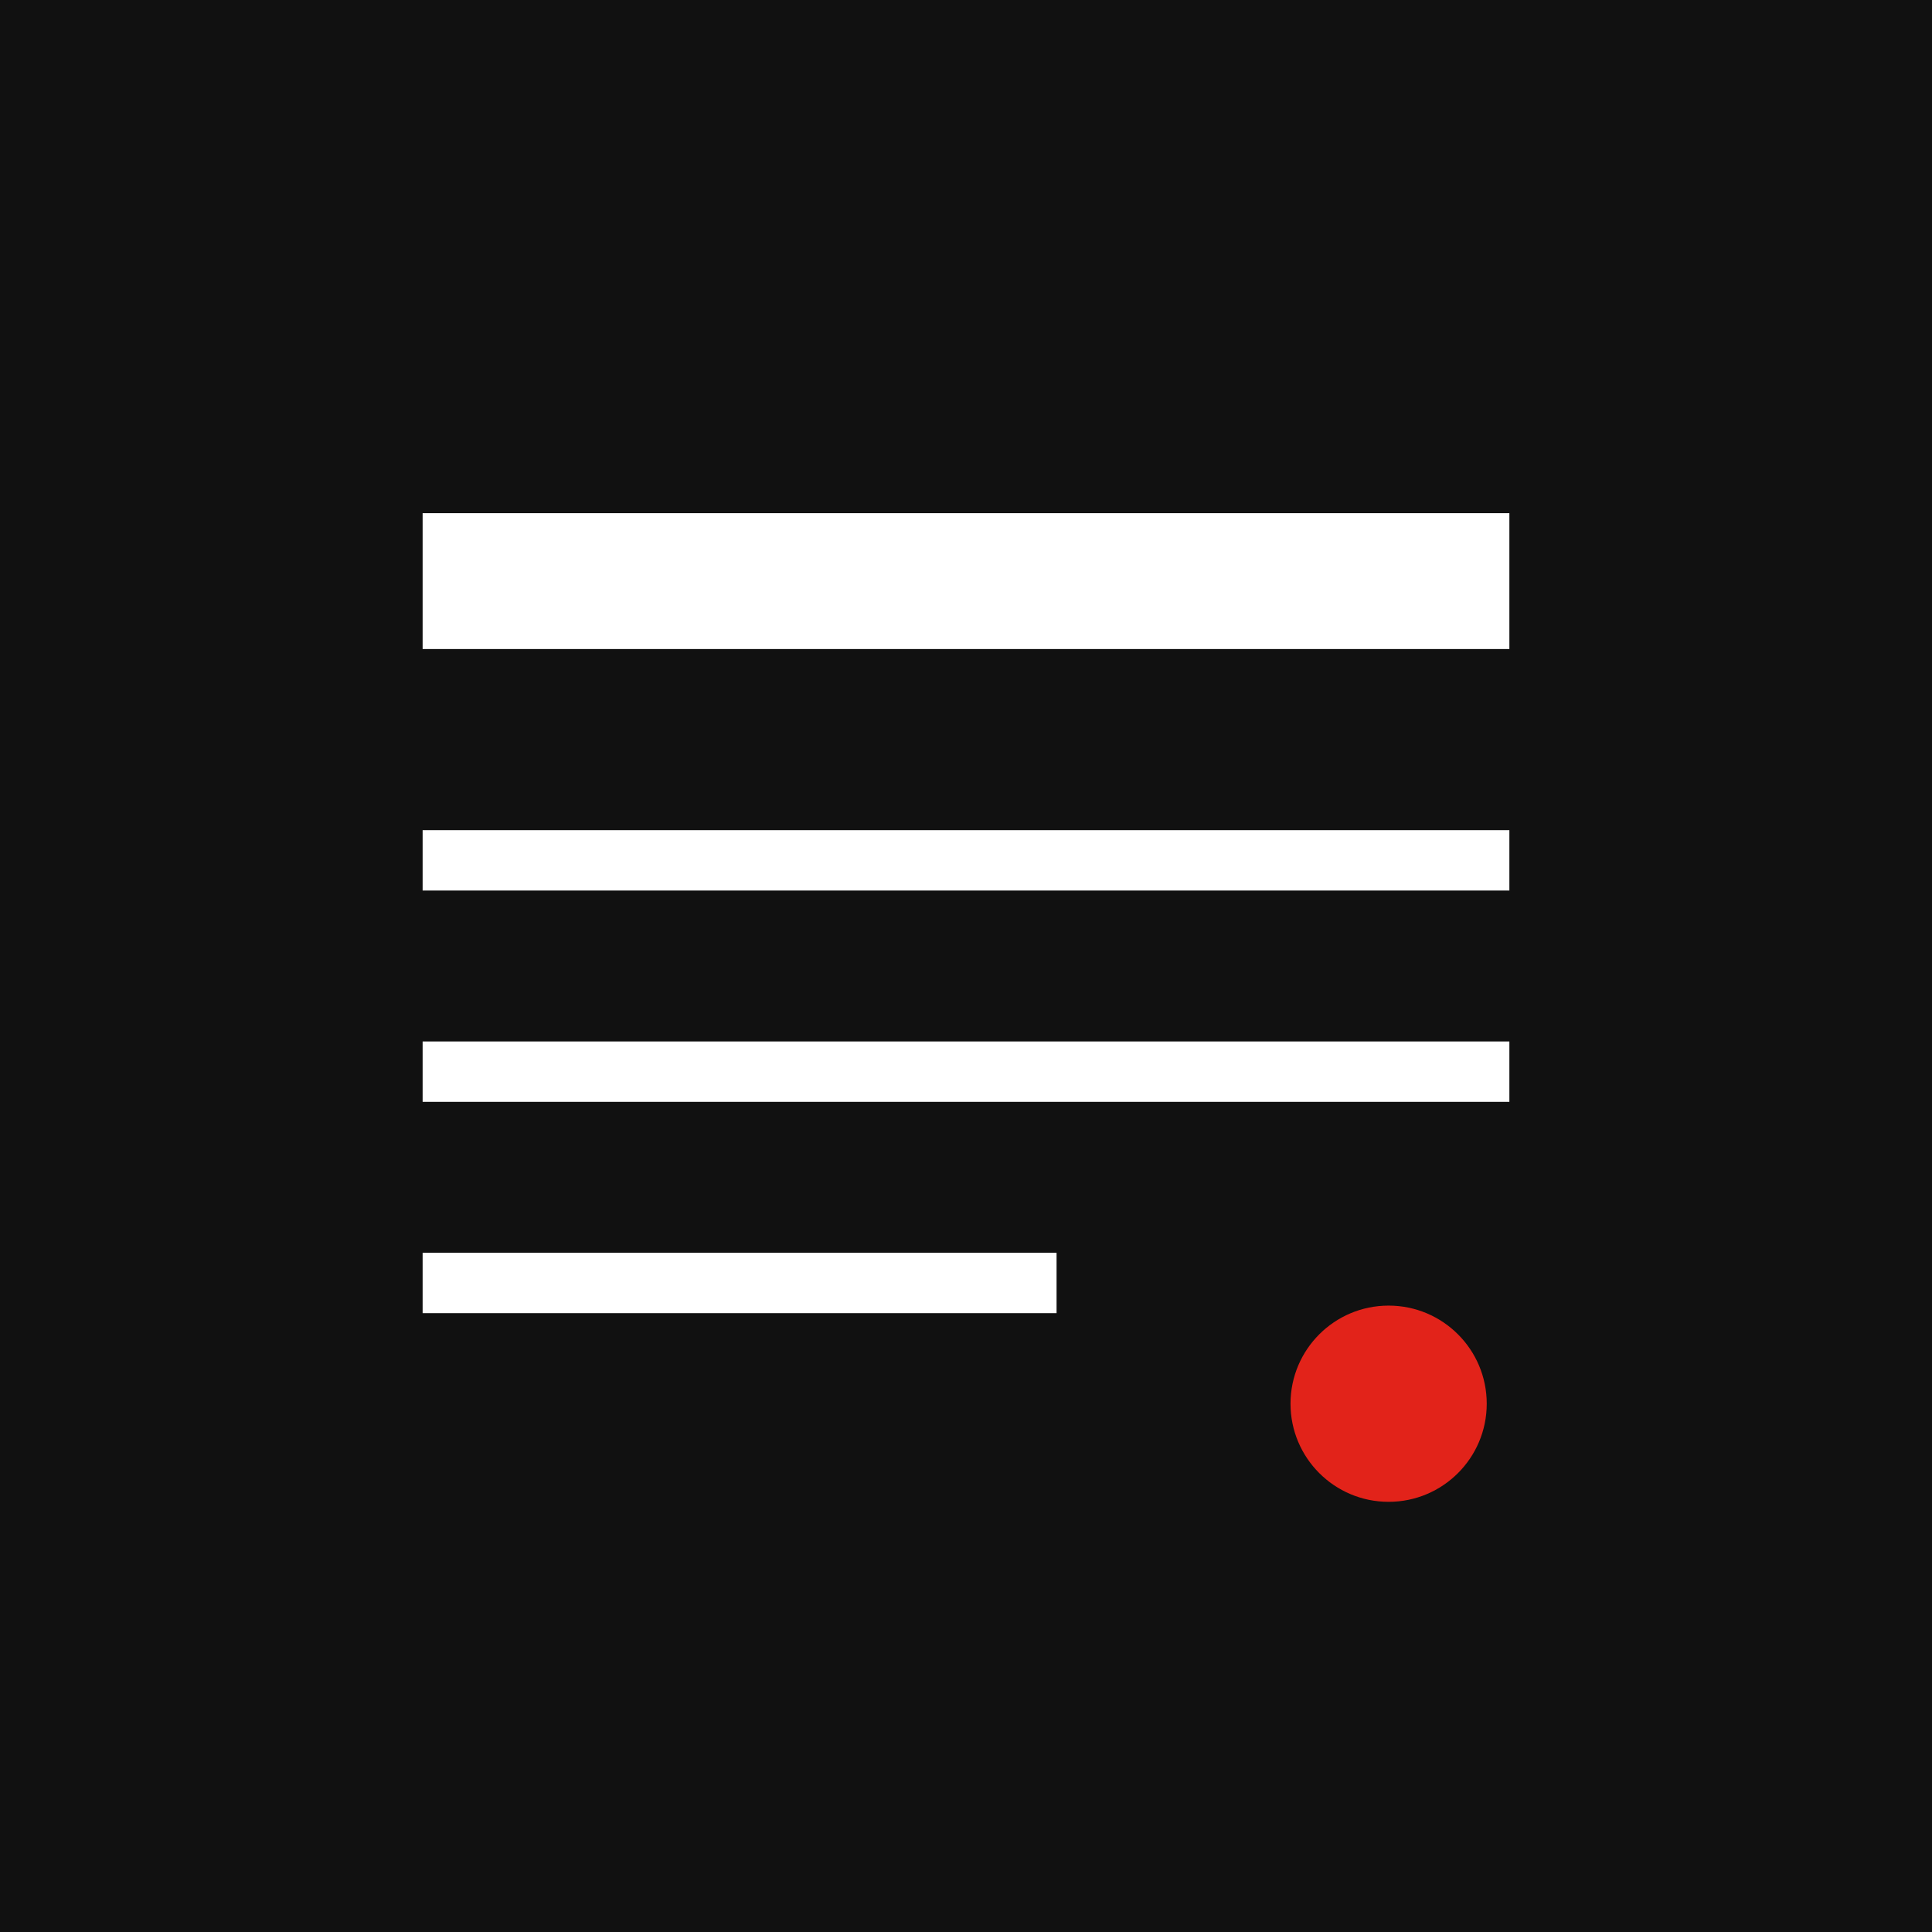
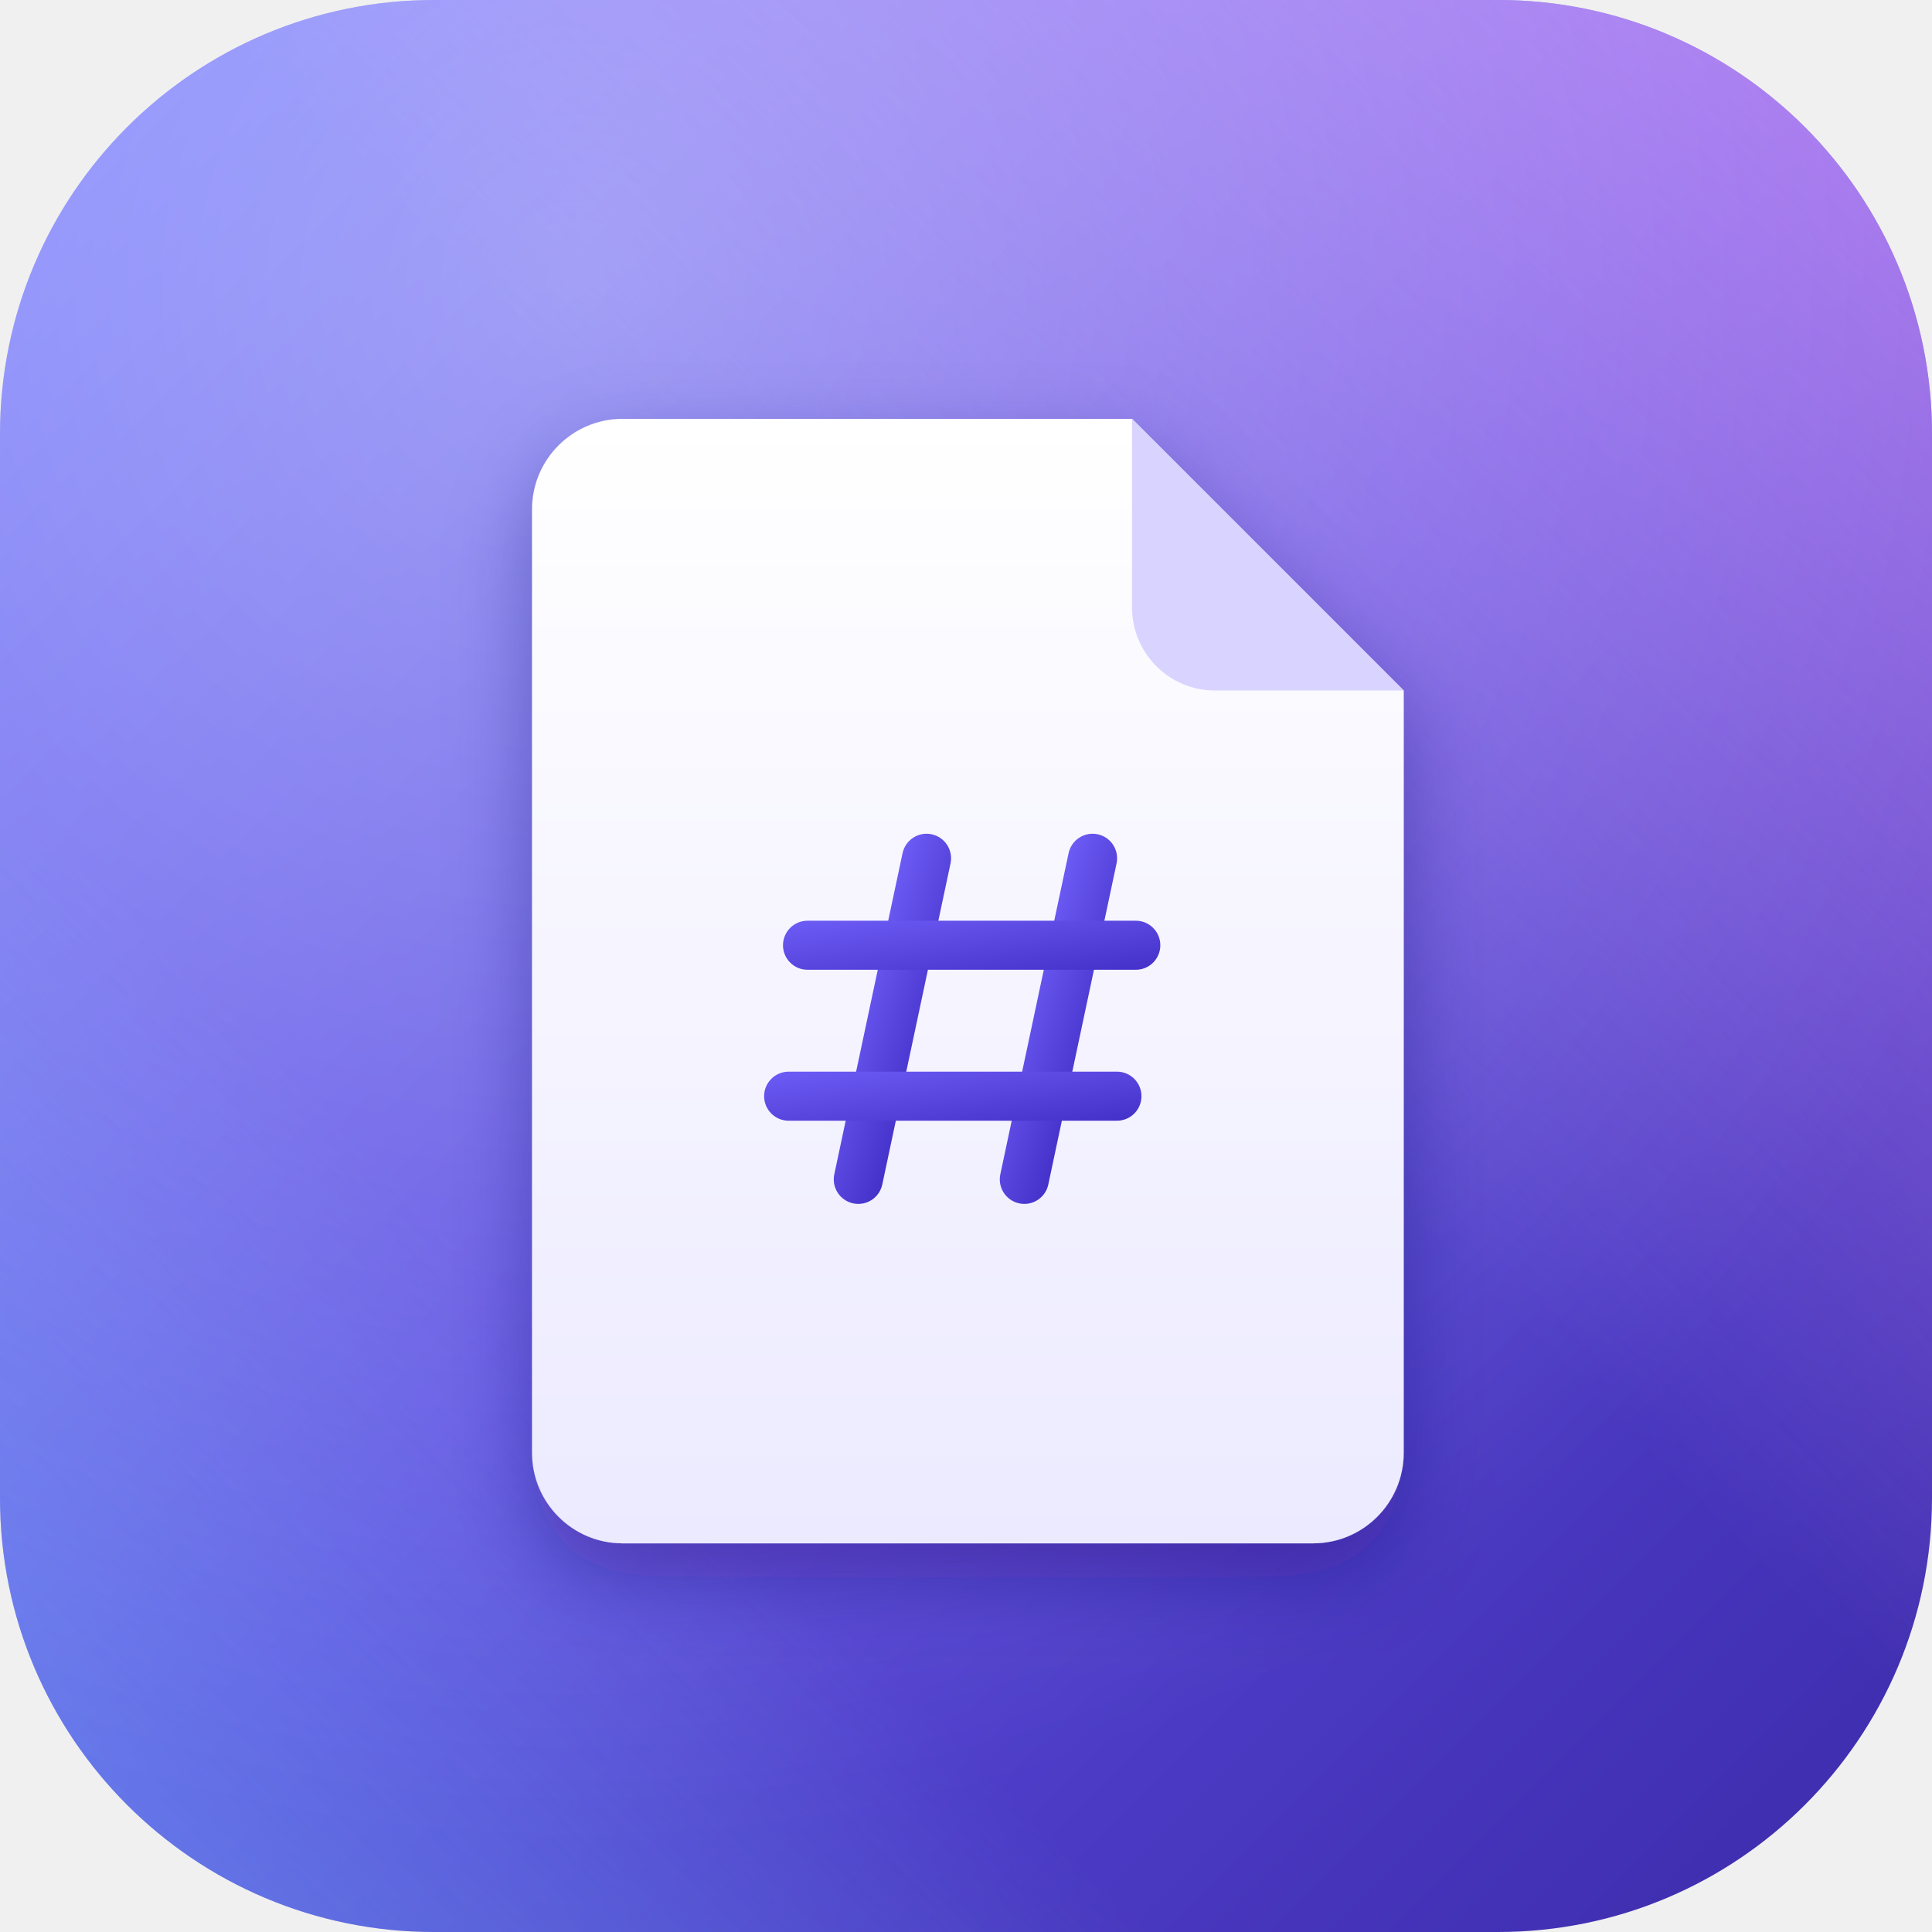
- <svg xmlns="http://www.w3.org/2000/svg" viewBox="0 0 512 512">
-   <rect width="512" height="512" fill="#111111" />
-   <rect x="112" y="136" width="288" height="36" fill="#ffffff" />
-   <rect x="112" y="220" width="288" height="16" fill="#ffffff" />
-   <rect x="112" y="276" width="288" height="16" fill="#ffffff" />
-   <rect x="112" y="332" width="168" height="16" fill="#ffffff" />
-   <circle cx="368" cy="372" r="26" fill="#e2231a" />
+ <svg xmlns="http://www.w3.org/2000/svg" viewBox="0 0 1024 1024">
+   <defs>
+     <clipPath id="r">
+       <rect width="1024" height="1024" rx="230" />
+     </clipPath>
+     <linearGradient id="bg" x1="0" y1="0" x2="1" y2="1">
+       <stop offset="0" stop-color="#7c83ff" />
+       <stop offset=".5" stop-color="#5b4be0" />
+       <stop offset="1" stop-color="#3b2aa8" />
+     </linearGradient>
+     <linearGradient id="iri" x1="1" y1="0" x2="0" y2="1">
+       <stop offset="0" stop-color="#f5a3ff" stop-opacity=".55" />
+       <stop offset=".45" stop-color="#f5a3ff" stop-opacity="0" />
+       <stop offset=".7" stop-color="#7ee7ff" stop-opacity="0" />
+       <stop offset="1" stop-color="#7ee7ff" stop-opacity=".35" />
+     </linearGradient>
+     <radialGradient id="hi" cx=".3" cy=".15" r=".8">
+       <stop offset="0" stop-color="#fff" stop-opacity=".35" />
+       <stop offset="1" stop-color="#fff" stop-opacity="0" />
+     </radialGradient>
+     <linearGradient id="page" x1="0" y1="0" x2="0" y2="1">
+       <stop offset="0" stop-color="#ffffff" />
+       <stop offset="1" stop-color="#eceaff" />
+     </linearGradient>
+     <linearGradient id="ink" x1="0" y1="0" x2="1" y2="1">
+       <stop offset="0" stop-color="#6d5cf5" />
+       <stop offset="1" stop-color="#4330c9" />
+     </linearGradient>
+     <filter id="sh" x="-20%" y="-20%" width="140%" height="150%">
+       <feDropShadow dx="0" dy="18" stdDeviation="22" flood-color="#1b0f6b" flood-opacity=".35" />
+     </filter>
+   </defs>
+   <g clip-path="url(#r)">
+     <rect width="1024" height="1024" fill="url(#bg)" />
+     <rect width="1024" height="1024" fill="url(#iri)" />
+     <rect width="1024" height="1024" fill="url(#hi)" />
+     <g filter="url(#sh)">
+       <path d="M330 222h270l144 144v404a48 48 0 0 1-48 48H330a48 48 0 0 1-48-48V270a48 48 0 0 1 48-48z" fill="url(#page)" />
+       <path d="M600 222v100a44 44 0 0 0 44 44h100z" fill="#d9d4ff" />
+     </g>
+     <g fill="url(#ink)" transform="translate(45 0)">
+       <rect x="415" y="440" width="26" height="200" rx="13" transform="rotate(12 428 540)" />
+       <rect x="503" y="440" width="26" height="200" rx="13" transform="rotate(12 516 540)" />
+       <rect x="370" y="488" width="200" height="26" rx="13" />
+       <rect x="360" y="568" width="200" height="26" rx="13" />
+     </g>
+   </g>
</svg>
